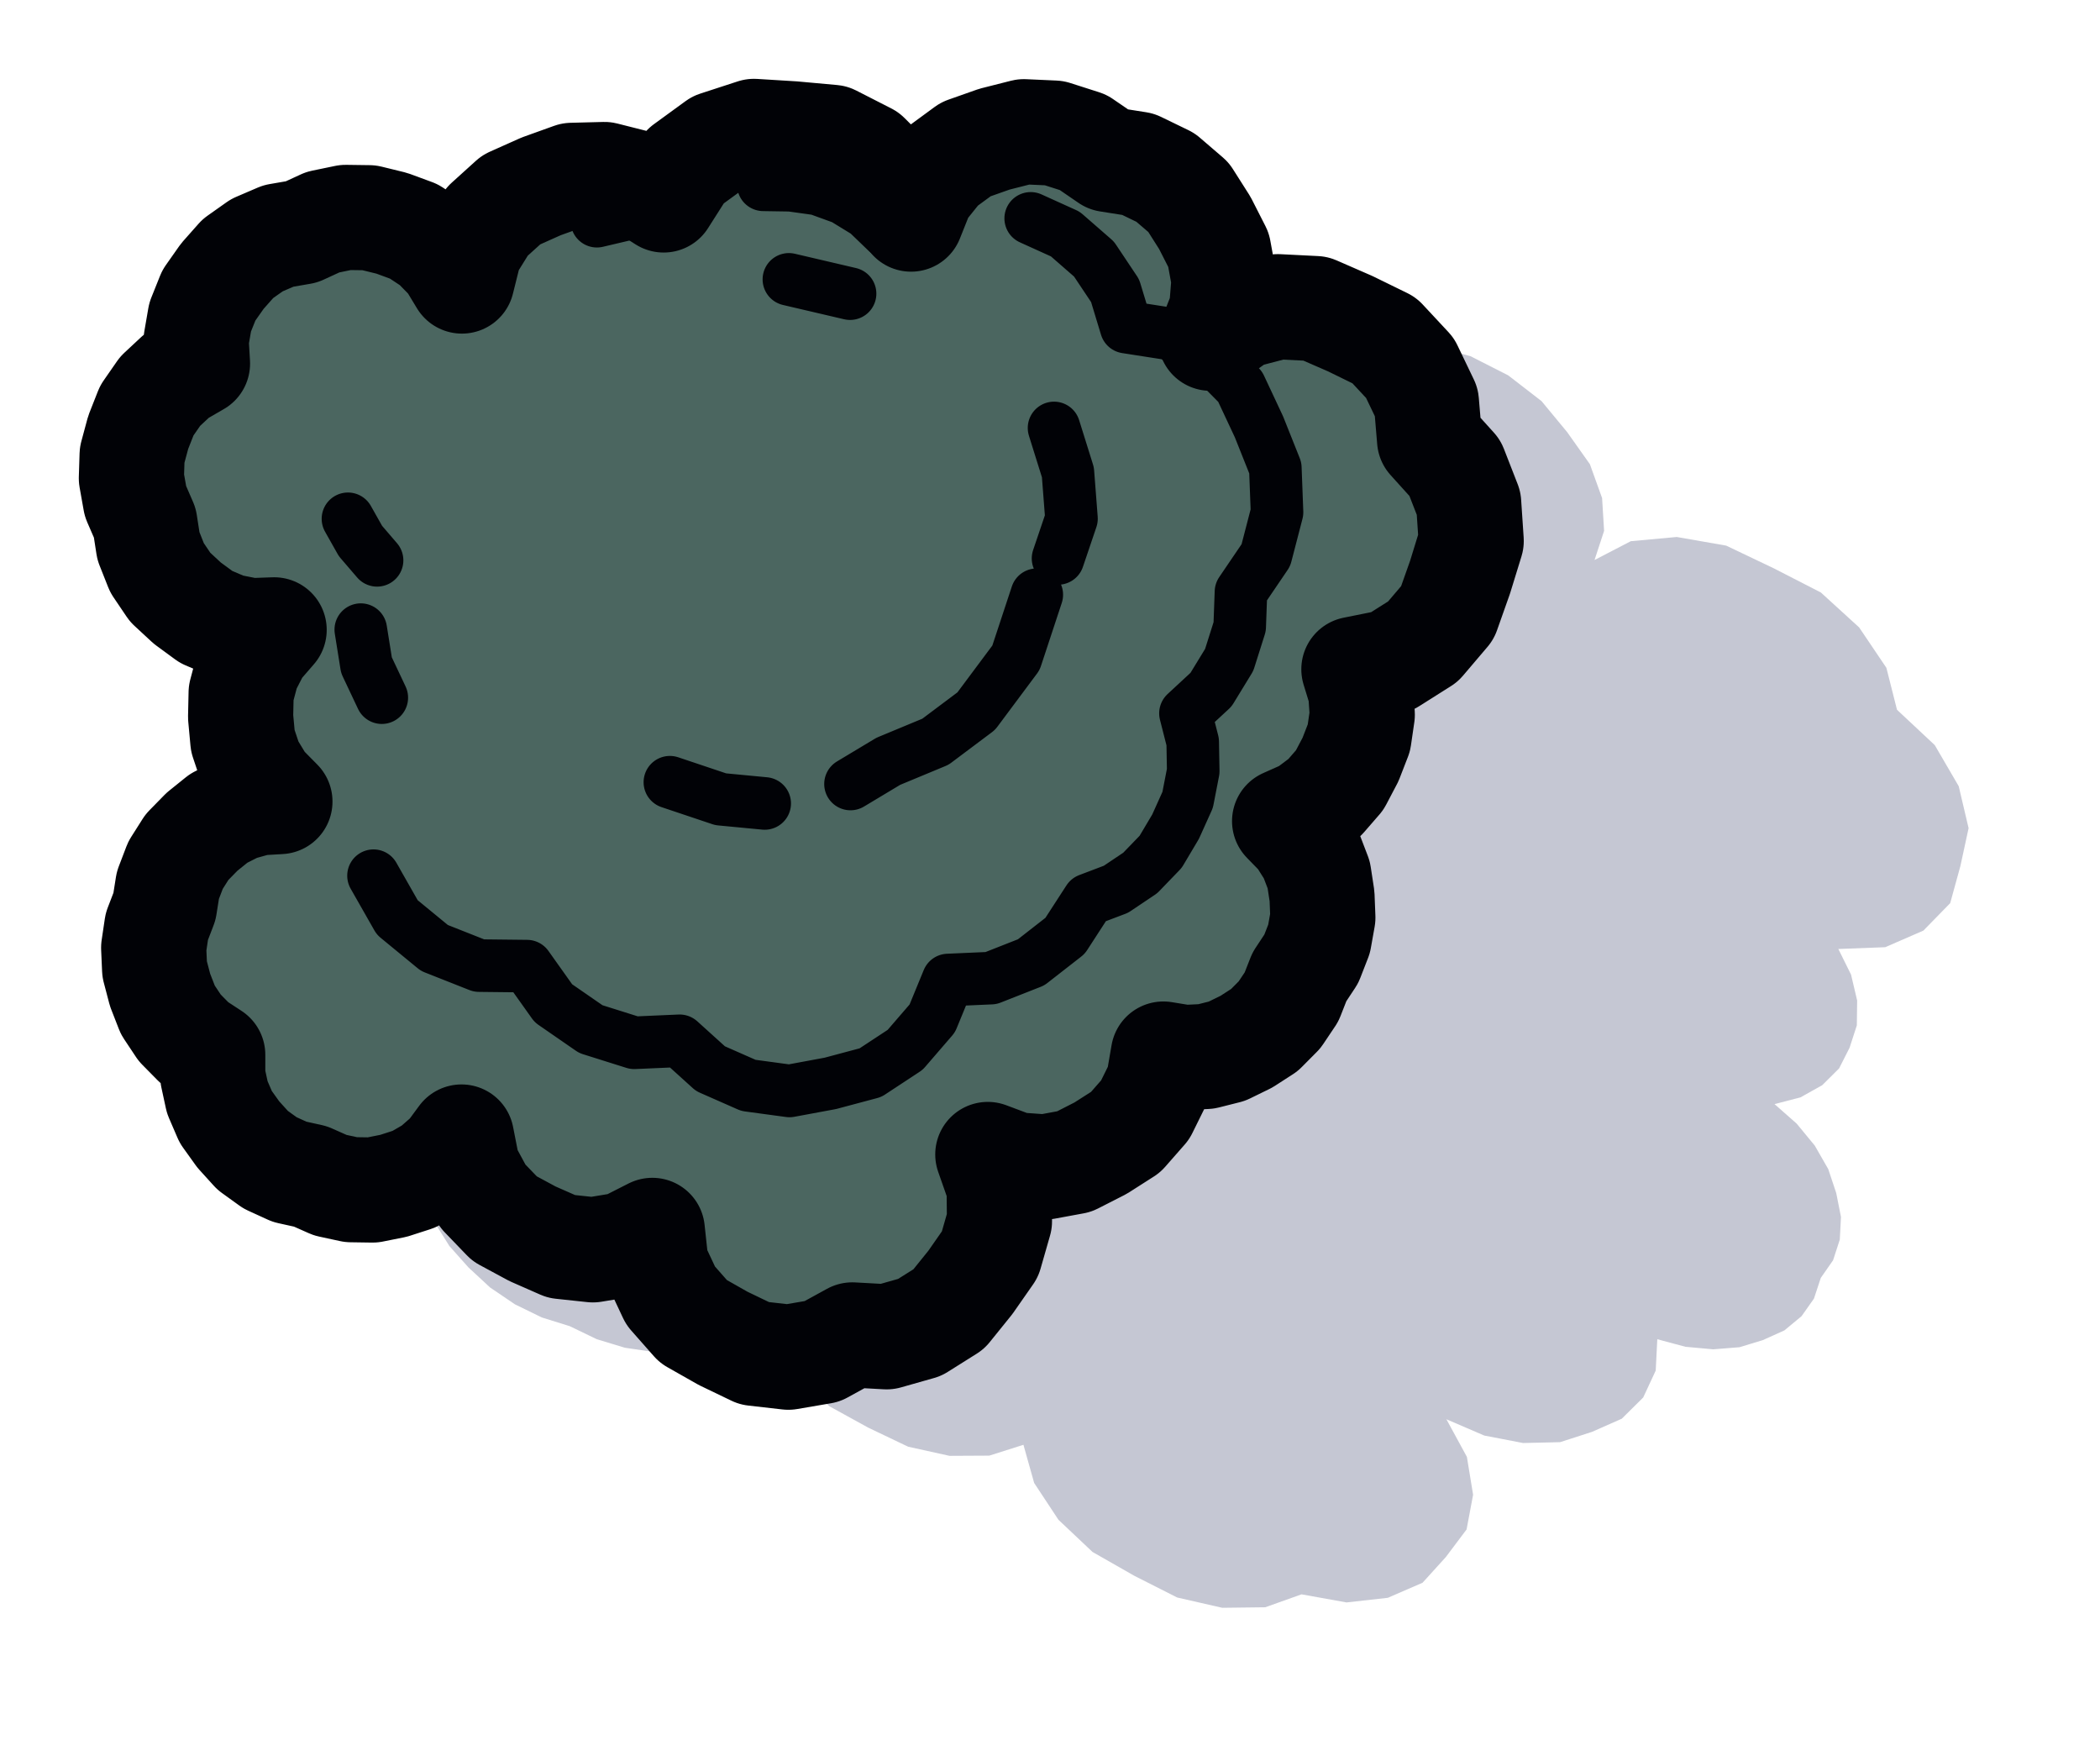
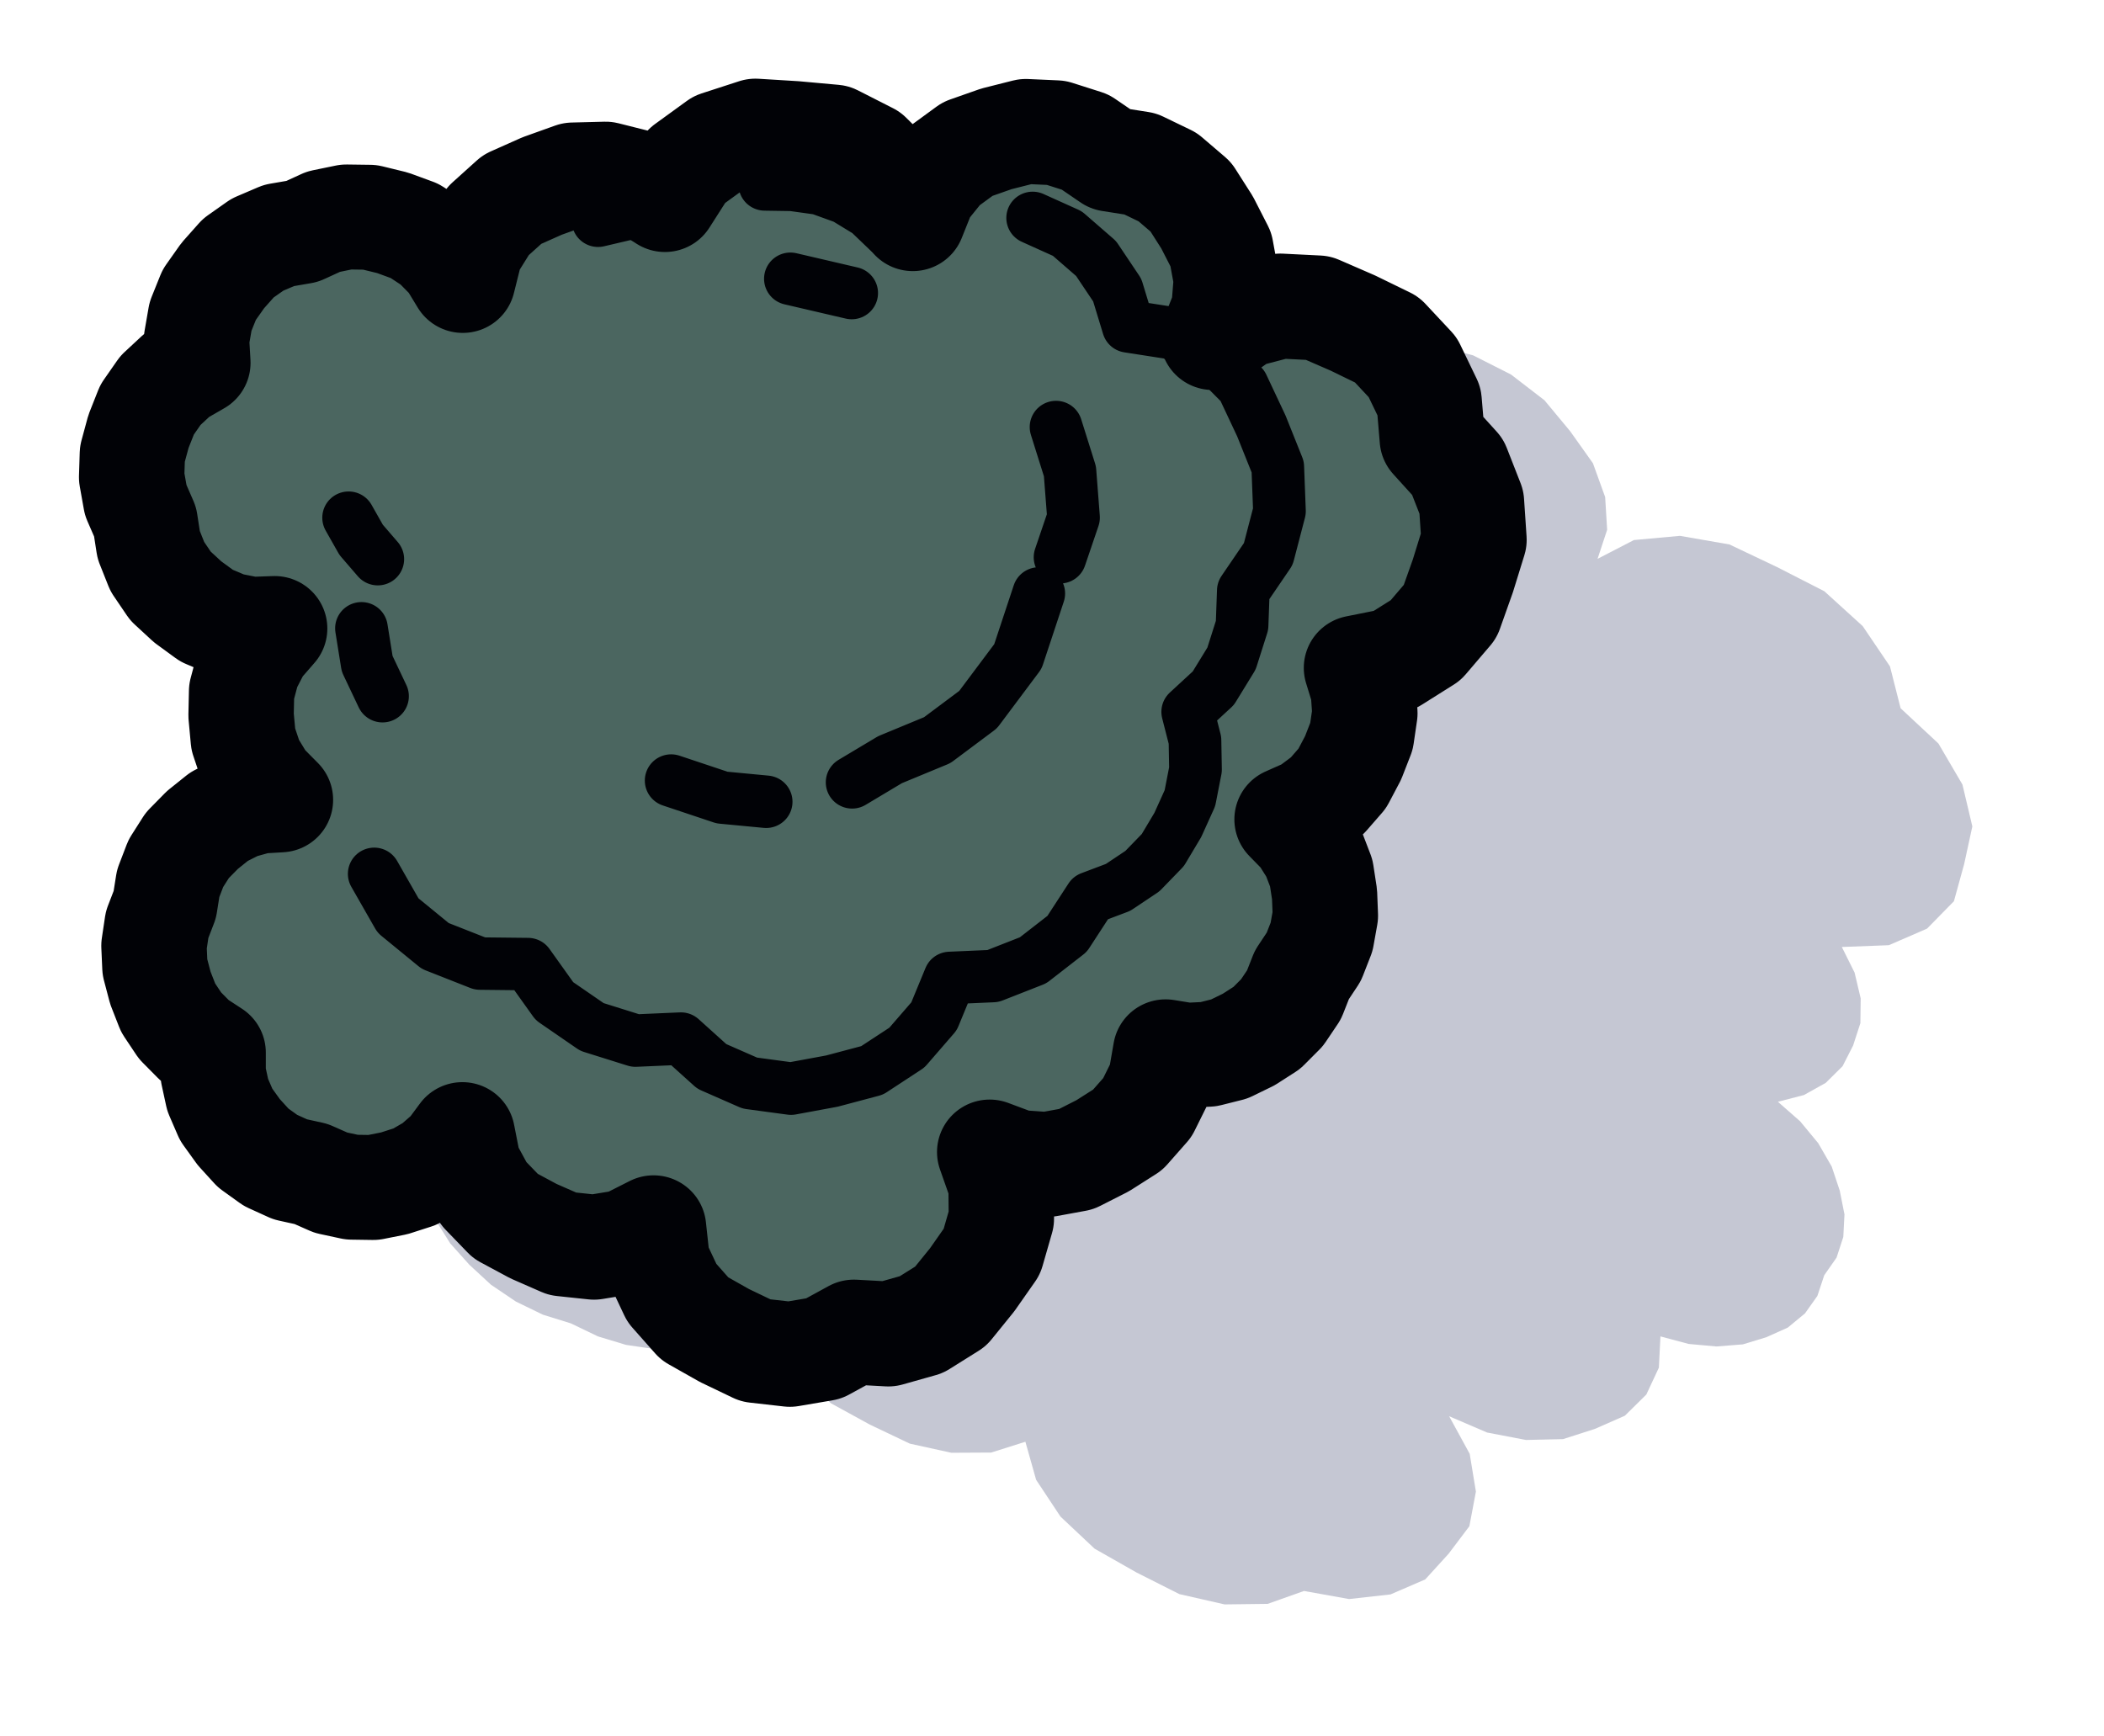
- <svg xmlns="http://www.w3.org/2000/svg" viewBox="161.393 404.94 19.976 16.541" width="19.976" height="16.541" stroke-linejoin="round" stroke-linecap="round" fill-rule="evenodd" fill="none">
+ <svg xmlns="http://www.w3.org/2000/svg" viewBox="161.393 404.94 19.976 16.541" width="480" height="396" stroke-linejoin="round" stroke-linecap="round" fill-rule="evenodd" fill="none" preserveAspectRatio="none">
  <g transform="translate(250.0195 250.0195) scale(1.000078)" opacity="0.55">
    <path d=" M -71.494,165.344 L -71.741,165.408 L -71.53,165.594 L -71.358,165.803 L -71.23,166.026 L -71.154,166.254 L -71.109,166.481 L -71.12,166.696 L -71.184,166.893 L -71.301,167.061 L -71.366,167.258 L -71.484,167.425 L -71.647,167.56 L -71.851,167.652 L -72.074,167.72 L -72.324,167.74 L -72.588,167.716 L -72.856,167.644 L -72.871,167.942 L -72.99,168.198 L -73.194,168.4 L -73.477,168.525 L -73.781,168.623 L -74.133,168.631 L -74.502,168.56 L -74.862,168.405 L -74.667,168.763 L -74.608,169.123 L -74.67,169.453 L -74.867,169.715 L -75.089,169.96 L -75.419,170.103 L -75.812,170.147 L -76.24,170.07 L -76.585,170.193 L -76.994,170.198 L -77.423,170.1 L -77.83,169.894 L -78.228,169.667 L -78.552,169.361 L -78.783,169.011 L -78.885,168.648 L -79.21,168.751 L -79.588,168.753 L -79.982,168.666 L -80.361,168.485 L -80.73,168.282 L -81.039,168.007 L -81.272,167.691 L -81.398,167.357 L -81.528,167.516 L -81.703,167.637 L -81.915,167.719 L -82.157,167.755 L -82.41,167.764 L -82.676,167.725 L -82.943,167.644 L -83.2,167.52 L -83.466,167.437 L -83.722,167.312 L -83.958,167.152 L -84.163,166.962 L -84.345,166.758 L -84.483,166.538 L -84.573,166.311 L -84.609,166.087 L -84.85,165.934 L -85.062,165.75 L -85.238,165.543 L -85.368,165.321 L -85.469,165.095 L -85.517,164.869 L -85.512,164.652 L -85.451,164.455 L -85.444,164.239 L -85.382,164.042 L -85.27,163.871 L -85.11,163.735 L -84.925,163.622 L -84.704,163.552 L -84.458,163.526 L -84.195,163.548 L -84.433,163.341 L -84.621,163.104 L -84.755,162.853 L -84.821,162.598 L -84.854,162.346 L -84.816,162.113 L -84.715,161.907 L -84.55,161.742 L -84.838,161.712 L -85.13,161.628 L -85.411,161.496 L -85.668,161.32 L -85.906,161.125 L -86.1,160.9 L -86.243,160.658 L -86.325,160.41 L -86.476,160.17 L -86.565,159.922 L -86.594,159.678 L -86.557,159.452 L -86.486,159.238 L -86.352,159.059 L -86.167,158.92 L -85.936,158.831 L -85.991,158.584 L -85.981,158.349 L -85.908,158.136 L -85.774,157.957 L -85.61,157.8 L -85.396,157.69 L -85.145,157.629 L -84.867,157.624 L -84.62,157.557 L -84.344,157.546 L -84.054,157.587 L -83.763,157.683 L -83.478,157.804 L -83.216,157.972 L -82.985,158.174 L -82.802,158.403 L -82.758,158.084 L -82.589,157.823 L -82.327,157.633 L -81.98,157.543 L -81.618,157.479 L -81.216,157.523 L -80.811,157.659 L -80.441,157.888 L -80.236,157.575 L -79.88,157.385 L -79.438,157.318 L -78.949,157.408 L -78.459,157.511 L -77.996,157.755 L -77.605,158.091 L -77.351,158.494 L -77.258,158.218 L -77.062,158.002 L -76.789,157.854 L -76.452,157.796 L -76.1,157.766 L -75.723,157.831 L -75.35,157.975 L -75.012,158.196 L -74.634,158.295 L -74.274,158.478 L -73.957,158.723 L -73.713,159.018 L -73.497,159.323 L -73.381,159.645 L -73.362,159.957 L -73.453,160.234 L -73.108,160.055 L -72.671,160.015 L -72.201,160.097 L -71.748,160.313 L -71.3,160.543 L -70.936,160.875 L -70.677,161.259 L -70.576,161.658 L -70.217,161.994 L -69.989,162.385 L -69.895,162.784 L -69.973,163.144 L -70.07,163.497 L -70.325,163.758 L -70.688,163.916 L -71.134,163.933 L -71.013,164.177 L -70.955,164.423 L -70.958,164.659 L -71.027,164.872 L -71.127,165.069 L -71.287,165.228 L -71.494,165.344" fill="#9699AE" />
  </g>
  <g transform="translate(250.0195 250.0195) scale(1.000078)">
    <path d=" M -76.199,162.627 L -76.401,162.717 L -76.258,162.864 L -76.149,163.037 L -76.076,163.228 L -76.045,163.431 L -76.037,163.635 L -76.073,163.837 L -76.147,164.027 L -76.26,164.198 L -76.335,164.389 L -76.449,164.559 L -76.593,164.704 L -76.765,164.815 L -76.949,164.905 L -77.147,164.955 L -77.352,164.965 L -77.554,164.932 L -77.602,165.21 L -77.727,165.463 L -77.913,165.675 L -78.151,165.827 L -78.402,165.955 L -78.679,166.006 L -78.96,165.986 L -79.224,165.887 L -79.116,166.195 L -79.113,166.522 L -79.203,166.836 L -79.39,167.104 L -79.595,167.358 L -79.872,167.532 L -80.186,167.621 L -80.513,167.603 L -80.799,167.76 L -81.121,167.815 L -81.446,167.778 L -81.741,167.636 L -82.025,167.475 L -82.241,167.23 L -82.38,166.934 L -82.415,166.609 L -82.683,166.745 L -82.98,166.794 L -83.28,166.762 L -83.555,166.641 L -83.82,166.498 L -84.029,166.281 L -84.172,166.017 L -84.23,165.721 L -84.351,165.885 L -84.505,166.02 L -84.681,166.122 L -84.876,166.185 L -85.076,166.225 L -85.28,166.222 L -85.479,166.179 L -85.666,166.096 L -85.865,166.052 L -86.051,165.967 L -86.216,165.848 L -86.353,165.697 L -86.472,165.531 L -86.553,165.343 L -86.596,165.144 L -86.596,164.94 L -86.767,164.828 L -86.91,164.683 L -87.023,164.513 L -87.097,164.323 L -87.149,164.125 L -87.158,163.921 L -87.128,163.719 L -87.055,163.529 L -87.023,163.327 L -86.95,163.136 L -86.841,162.964 L -86.698,162.818 L -86.539,162.69 L -86.357,162.598 L -86.16,162.543 L -85.957,162.531 L -86.118,162.368 L -86.237,162.172 L -86.31,161.954 L -86.331,161.726 L -86.326,161.497 L -86.267,161.275 L -86.162,161.071 L -86.012,160.898 L -86.235,160.906 L -86.453,160.863 L -86.658,160.776 L -86.838,160.644 L -87.001,160.493 L -87.126,160.308 L -87.208,160.101 L -87.242,159.881 L -87.331,159.676 L -87.37,159.457 L -87.363,159.235 L -87.305,159.02 L -87.223,158.812 L -87.096,158.629 L -86.933,158.477 L -86.741,158.366 L -86.754,158.144 L -86.716,157.924 L -86.633,157.717 L -86.505,157.535 L -86.357,157.368 L -86.176,157.24 L -85.971,157.152 L -85.751,157.114 L -85.549,157.021 L -85.331,156.976 L -85.108,156.979 L -84.892,157.032 L -84.683,157.109 L -84.497,157.232 L -84.341,157.391 L -84.226,157.581 L -84.151,157.28 L -83.987,157.016 L -83.757,156.808 L -83.473,156.681 L -83.181,156.576 L -82.87,156.568 L -82.569,156.644 L -82.307,156.81 L -82.106,156.494 L -81.804,156.274 L -81.448,156.158 L -81.075,156.181 L -80.702,156.215 L -80.369,156.385 L -80.104,156.649 L -79.954,156.992 L -79.847,156.724 L -79.666,156.499 L -79.433,156.328 L -79.161,156.232 L -78.881,156.161 L -78.592,156.174 L -78.317,156.262 L -78.079,156.425 L -77.794,156.47 L -77.534,156.596 L -77.315,156.784 L -77.16,157.028 L -77.029,157.285 L -76.977,157.569 L -77,157.857 L -77.106,158.125 L -76.813,157.916 L -76.465,157.825 L -76.106,157.843 L -75.776,157.987 L -75.453,158.145 L -75.208,158.408 L -75.052,158.733 L -75.022,159.091 L -74.781,159.358 L -74.65,159.694 L -74.626,160.053 L -74.732,160.397 L -74.852,160.736 L -75.085,161.01 L -75.389,161.202 L -75.742,161.273 L -75.677,161.485 L -75.662,161.705 L -75.694,161.925 L -75.774,162.131 L -75.877,162.327 L -76.022,162.494 L -76.199,162.627" fill="#4B6660" stroke="#010206" stroke-width="1" />
    <path d=" M -77.101,161.467 L -77.344,161.692 M -77.344,161.692 L -77.275,161.963 M -77.275,161.963 L -77.27,162.242 M -77.27,162.242 L -77.323,162.515 M -77.323,162.515 L -77.438,162.77 M -77.438,162.77 L -77.58,163.009 M -77.58,163.009 L -77.774,163.21 M -77.774,163.21 L -78.005,163.365 M -78.005,163.365 L -78.266,163.464 M -78.266,163.464 L -78.489,163.808 M -78.489,163.808 L -78.812,164.06 M -78.812,164.06 L -79.193,164.21 M -79.193,164.21 L -79.602,164.228 M -79.602,164.228 L -79.752,164.593 M -79.752,164.593 L -80.01,164.892 M -80.01,164.892 L -80.34,165.109 M -80.34,165.109 L -80.722,165.211 M -80.722,165.211 L -81.11,165.283 M -81.11,165.283 L -81.501,165.23 M -81.501,165.23 L -81.862,165.071 M -81.862,165.071 L -82.155,164.806 M -82.155,164.806 L -82.587,164.825 M -82.587,164.825 L -83,164.695 M -83,164.695 L -83.356,164.449 M -83.356,164.449 L -83.607,164.096 M -83.607,164.096 L -84.063,164.091 M -84.063,164.091 L -84.488,163.923 M -84.488,163.923 L -84.841,163.633 M -84.841,163.633 L -85.067,163.236 M -84.988,161.543 L -85.134,161.234 M -85.134,161.234 L -85.188,160.896 M -85.033,160.237 L -85.191,160.053 M -85.191,160.053 L -85.31,159.842 M -84.321,157.631 L -84.086,157.569 M -82.942,157.012 L -82.509,156.91 M -81.359,156.666 L -81.099,156.67 M -81.099,156.67 L -80.841,156.706 M -80.841,156.706 L -80.596,156.795 M -80.596,156.795 L -80.374,156.931 M -80.374,156.931 L -80.186,157.112 M -78.816,156.985 L -78.487,157.134 M -78.487,157.134 L -78.214,157.372 M -78.214,157.372 L -78.013,157.673 M -78.013,157.673 L -77.908,158.019 M -77.908,158.019 L -77.491,158.084 M -77.491,158.084 L -77.121,158.285 M -77.121,158.285 L -76.824,158.585 M -76.824,158.585 L -76.645,158.967 M -76.645,158.967 L -76.489,159.358 M -76.489,159.358 L -76.473,159.78 M -76.473,159.78 L -76.579,160.188 M -76.579,160.188 L -76.816,160.537 M -76.816,160.537 L -76.828,160.868 M -76.828,160.868 L -76.928,161.184 M -76.928,161.184 L -77.101,161.467 M -78.758,160.564 L -78.956,161.164 M -78.956,161.164 L -79.334,161.671 M -79.334,161.671 L -79.722,161.962 M -79.722,161.962 L -80.17,162.148 M -80.17,162.148 L -80.53,162.364 M -81.346,162.549 L -81.765,162.509 M -81.765,162.509 L -82.248,162.347 M -81.116,157.565 L -80.534,157.701 M -78.594,158.978 L -78.462,159.4 M -78.462,159.4 L -78.428,159.841 M -78.428,159.841 L -78.556,160.219" stroke="#010206" stroke-width="0.5" />
  </g>
</svg>
